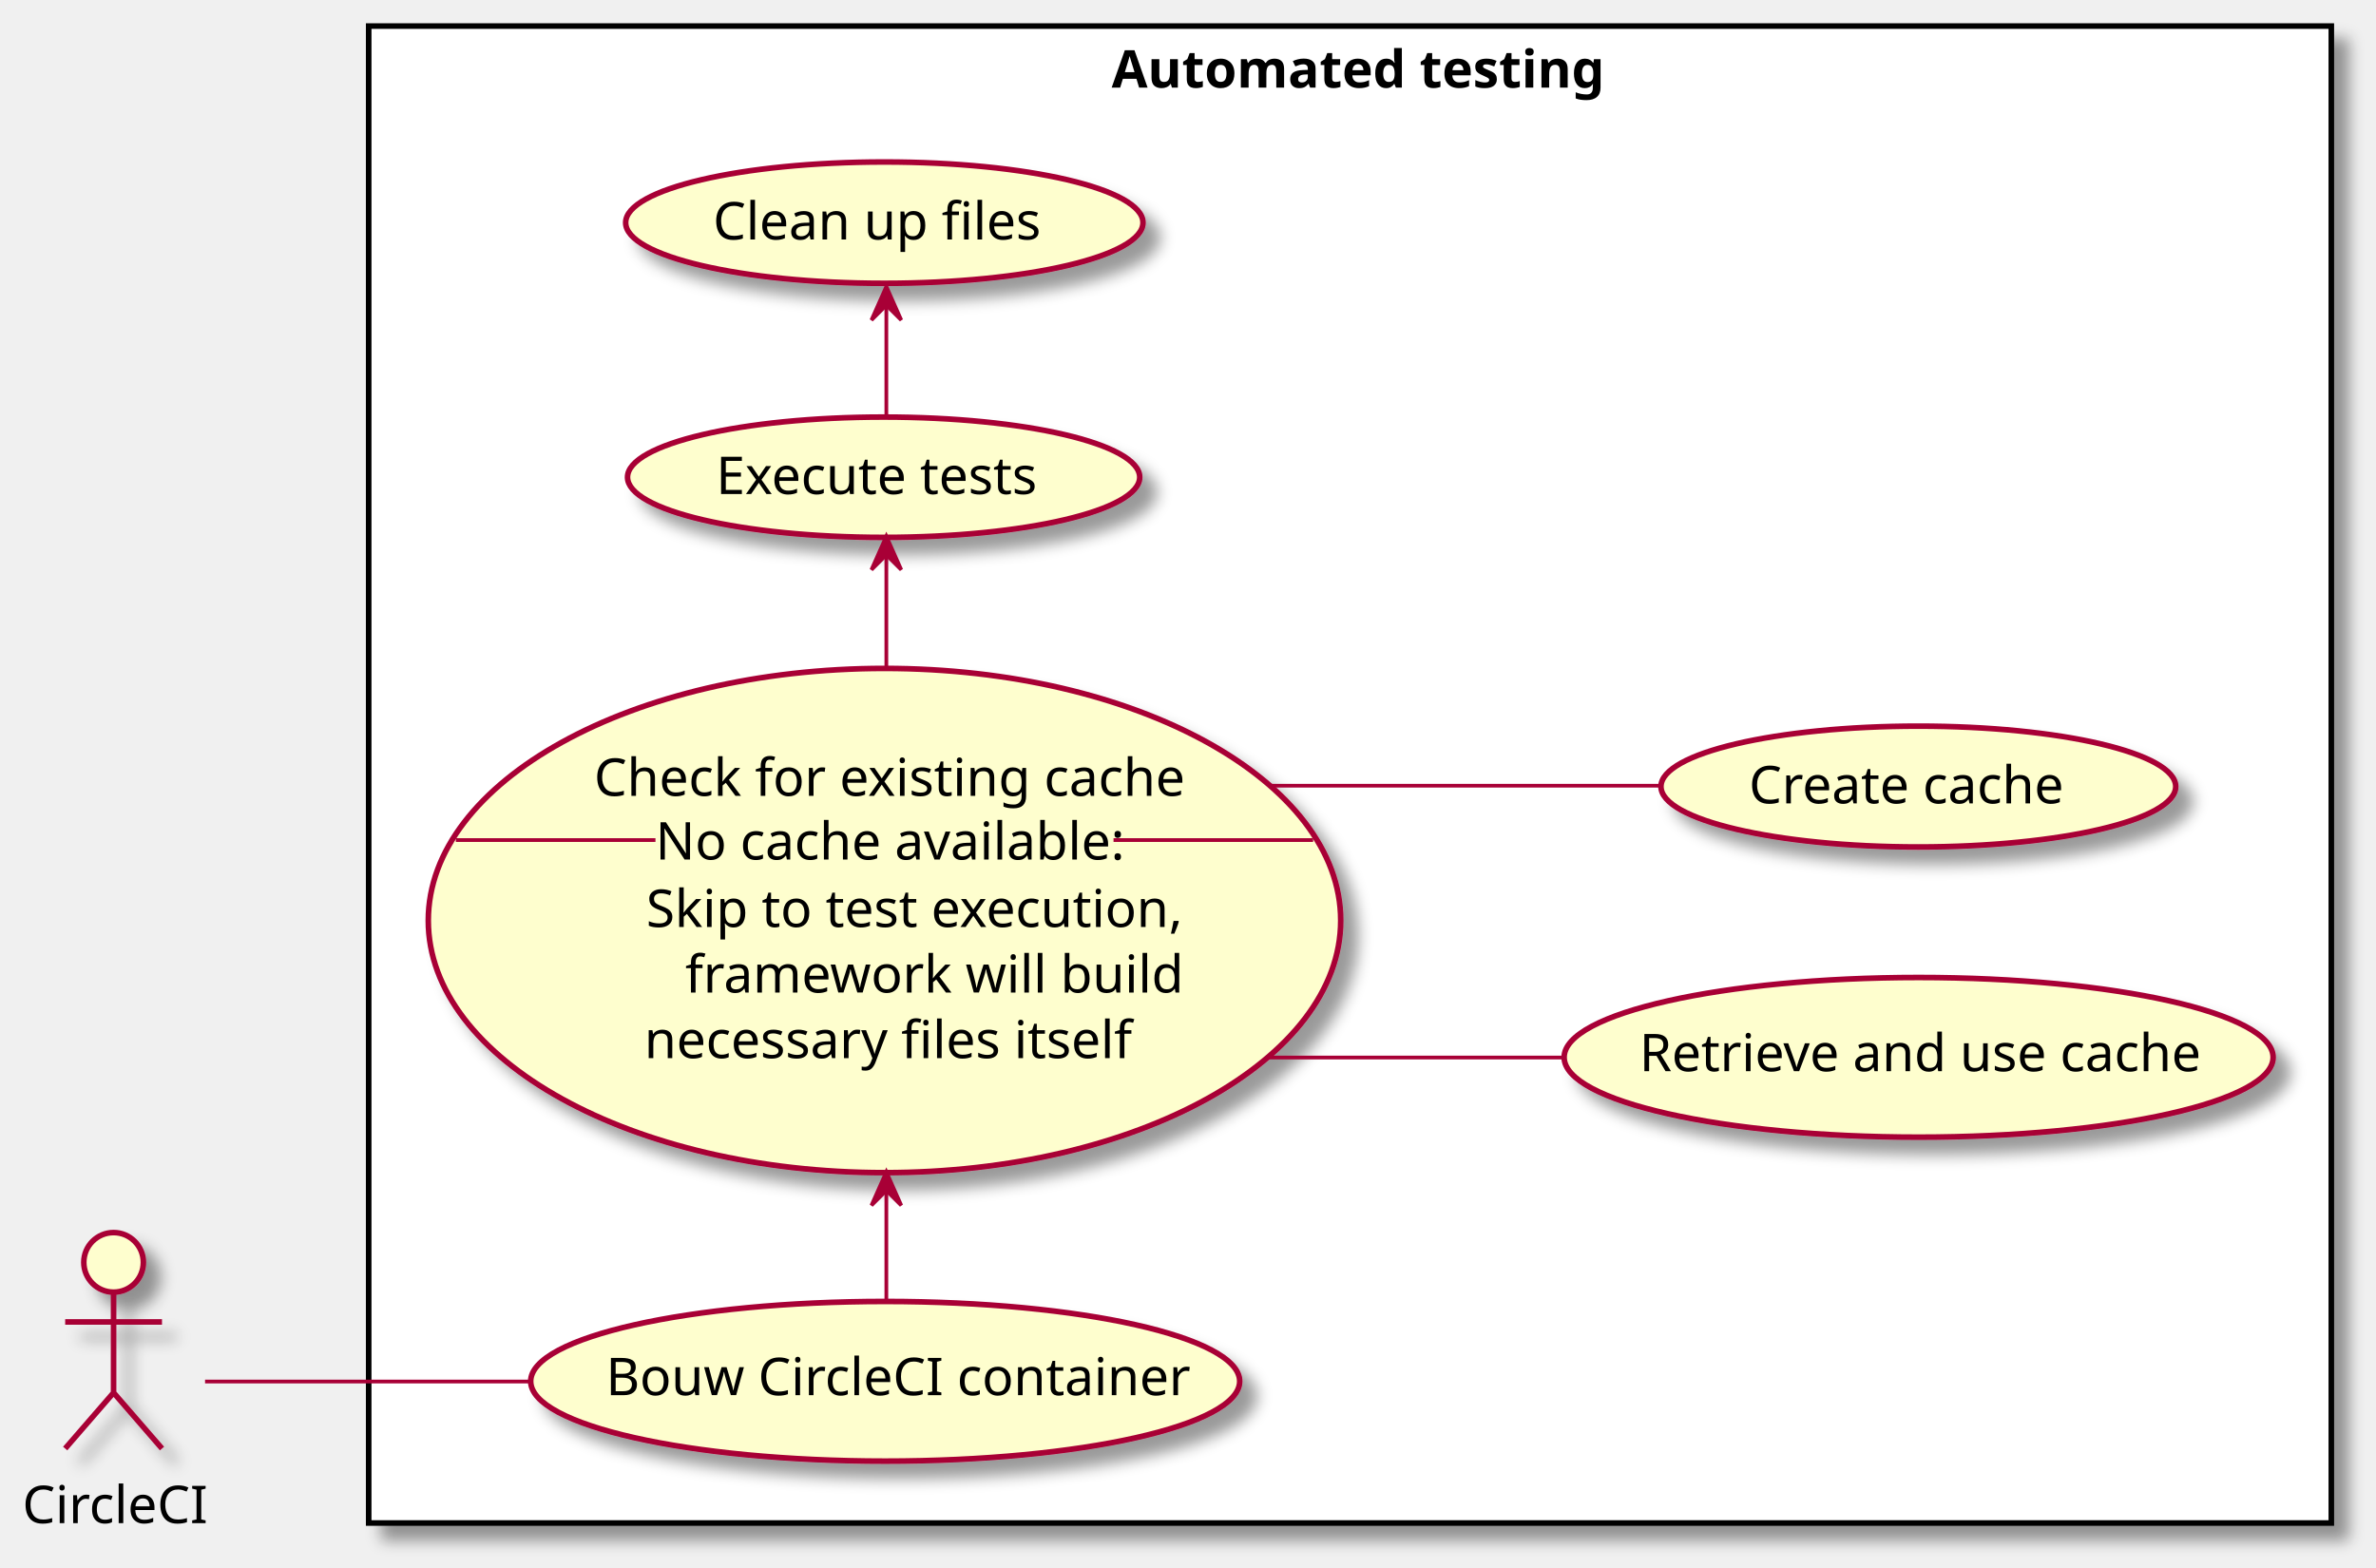
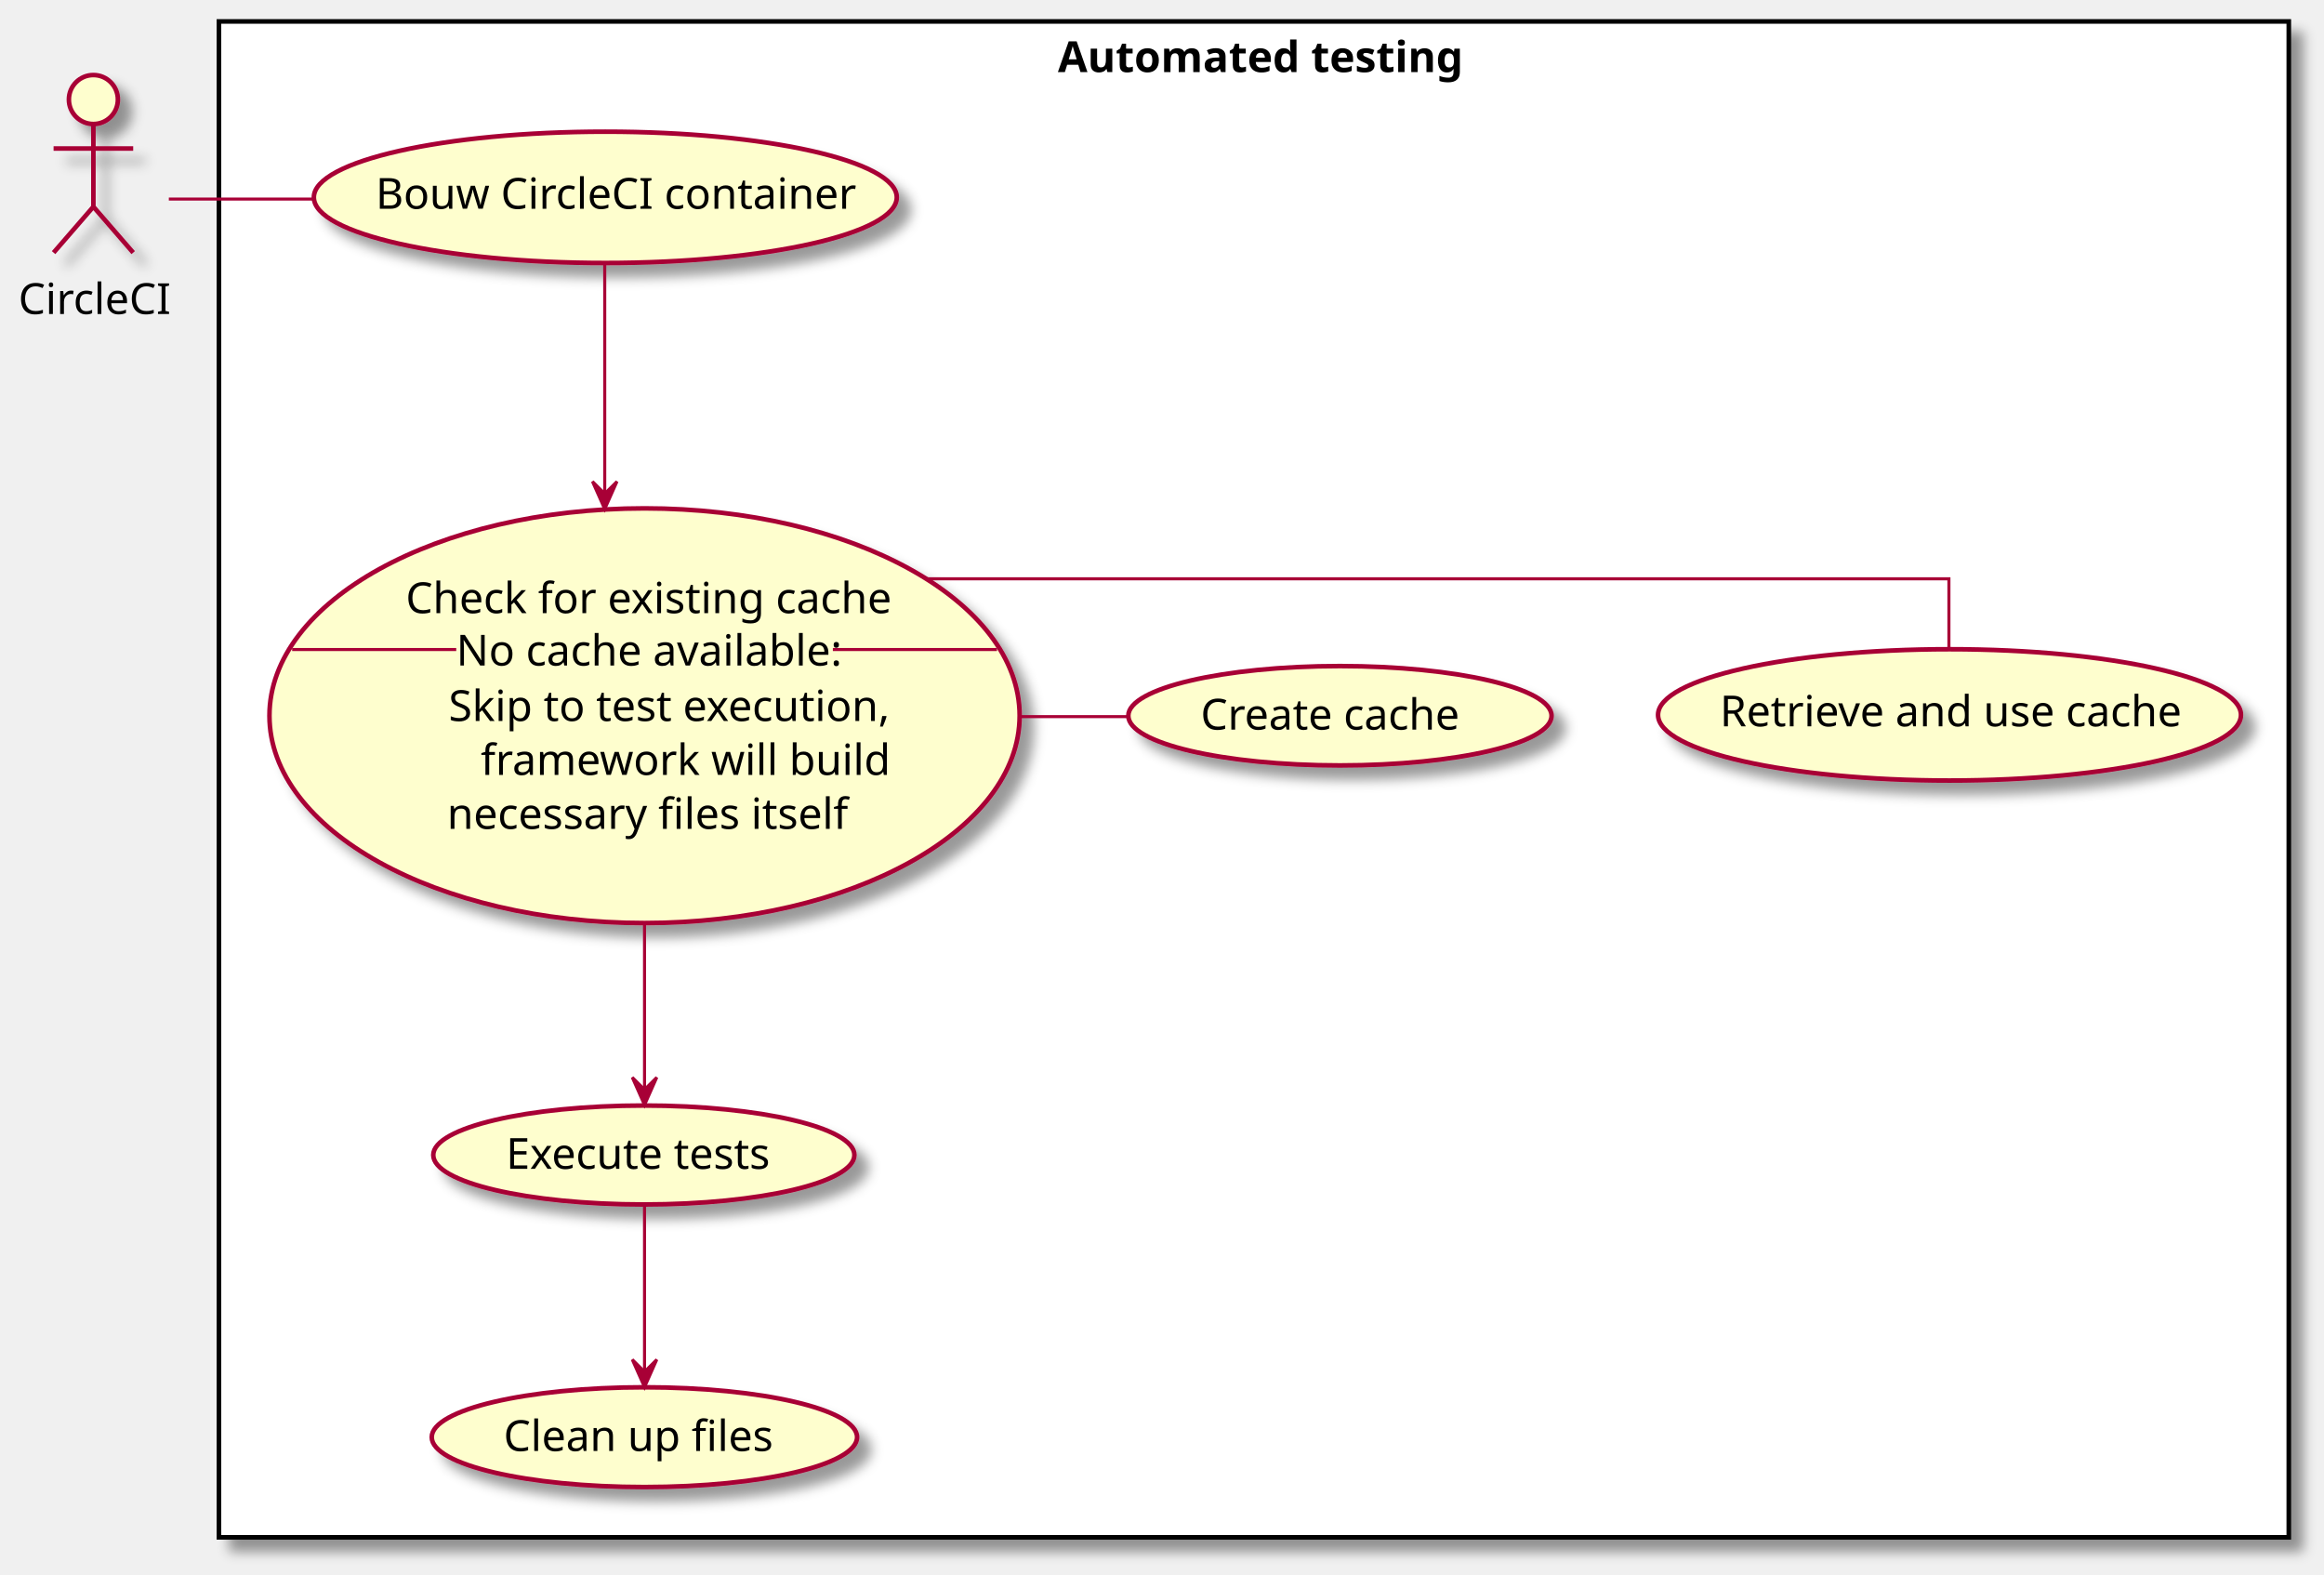
- <svg xmlns="http://www.w3.org/2000/svg" contentScriptType="application/ecmascript" contentStyleType="text/css" height="421px" preserveAspectRatio="none" style="width:638px;height:421px;" version="1.1" viewBox="0 0 638 421" width="638px" zoomAndPan="magnify">
+ <svg xmlns="http://www.w3.org/2000/svg" contentScriptType="application/ecmascript" contentStyleType="text/css" height="514px" preserveAspectRatio="none" style="width:759px;height:514px;" version="1.1" viewBox="0 0 759 514" width="759px" zoomAndPan="magnify">
  <defs>
-     <filter height="300%" id="f1ugce0k7f9a01" width="300%" x="-1" y="-1">
+     <filter height="300%" id="fzqav73s4y0vf" width="300%" x="-1" y="-1">
      <feGaussianBlur result="blurOut" stdDeviation="2.0" />
      <feColorMatrix in="blurOut" result="blurOut2" type="matrix" values="0 0 0 0 0 0 0 0 0 0 0 0 0 0 0 0 0 0 .4 0" />
      <feOffset dx="4.0" dy="4.0" in="blurOut2" result="blurOut3" />
      <feBlend in="SourceGraphic" in2="blurOut3" mode="normal" />
    </filter>
  </defs>
  <g>
-     <rect fill="#FFFFFF" filter="url(#f1ugce0k7f9a01)" height="402" style="stroke:#000000;stroke-width:1.5;" width="527" x="99" y="7" />
-     <text fill="#000000" font-family="sans-serif" font-size="14" font-weight="bold" lengthAdjust="spacing" textLength="128" x="298.5" y="23.533">Automated testing</text>
-     <ellipse cx="237.69" cy="370.938" fill="#FEFECE" filter="url(#f1ugce0k7f9a01)" rx="95.19" ry="21.438" style="stroke:#A80036;stroke-width:1.5;" />
-     <text fill="#000000" font-family="sans-serif" font-size="14" lengthAdjust="spacing" textLength="150" x="162.69" y="374.667">Bouw CircleCI container</text>
-     <ellipse cx="237.503" cy="247.205" fill="#FEFECE" filter="url(#f1ugce0k7f9a01)" rx="122.503" ry="67.705" style="stroke:#A80036;stroke-width:1.5;" />
-     <text fill="#000000" font-family="sans-serif" font-size="14" lengthAdjust="spacing" textLength="154" x="159.503" y="213.715">Check for existing cache</text>
-     <text fill="#000000" font-family="sans-serif" font-size="14" lengthAdjust="spacing" textLength="138" x="173.503" y="248.934">Skip to test execution,</text>
-     <text fill="#000000" font-family="sans-serif" font-size="14" lengthAdjust="spacing" textLength="121" x="184.003" y="266.543">framework will build</text>
-     <text fill="#000000" font-family="sans-serif" font-size="14" lengthAdjust="spacing" textLength="127" x="173.003" y="284.152">necessary files itself</text>
-     <line style="stroke:#A80036;stroke-width:1.0;" x1="122.407" x2="176.003" y1="225.596" y2="225.596" />
-     <text fill="#000000" font-family="sans-serif" font-size="14" lengthAdjust="spacing" textLength="123" x="176.003" y="230.824">No cache available:</text>
-     <line style="stroke:#A80036;stroke-width:1.0;" x1="299.003" x2="352.599" y1="225.596" y2="225.596" />
-     <ellipse cx="515.19" cy="283.938" fill="#FEFECE" filter="url(#f1ugce0k7f9a01)" rx="95.19" ry="21.438" style="stroke:#A80036;stroke-width:1.5;" />
-     <text fill="#000000" font-family="sans-serif" font-size="14" lengthAdjust="spacing" textLength="150" x="440.19" y="287.667">Retrieve and use cache</text>
-     <ellipse cx="237.269" cy="128.154" fill="#FEFECE" filter="url(#f1ugce0k7f9a01)" rx="68.769" ry="16.154" style="stroke:#A80036;stroke-width:1.5;" />
-     <text fill="#000000" font-family="sans-serif" font-size="14" lengthAdjust="spacing" textLength="84" x="192.269" y="132.67">Execute tests</text>
-     <ellipse cx="237.457" cy="59.791" fill="#FEFECE" filter="url(#f1ugce0k7f9a01)" rx="69.457" ry="16.291" style="stroke:#A80036;stroke-width:1.5;" />
-     <text fill="#000000" font-family="sans-serif" font-size="14" lengthAdjust="spacing" textLength="86" x="191.457" y="64.308">Clean up files</text>
-     <ellipse cx="515.112" cy="211.222" fill="#FEFECE" filter="url(#f1ugce0k7f9a01)" rx="69.112" ry="16.222" style="stroke:#A80036;stroke-width:1.5;" />
-     <text fill="#000000" font-family="sans-serif" font-size="14" lengthAdjust="spacing" textLength="85" x="469.612" y="215.739">Create cache</text>
-     <ellipse cx="30.5" cy="339" fill="#FEFECE" filter="url(#f1ugce0k7f9a01)" rx="8" ry="8" style="stroke:#A80036;stroke-width:1.5;" />
-     <path d="M30.5,347 L30.5,374 M17.5,355 L43.5,355 M30.5,374 L17.5,389 M30.5,374 L43.5,389 " fill="none" filter="url(#f1ugce0k7f9a01)" style="stroke:#A80036;stroke-width:1.5;" />
-     <text fill="#000000" font-family="sans-serif" font-size="14" lengthAdjust="spacing" textLength="49" x="6" y="409.033">CircleCI</text>
-     <path d="M55.06,371 C76.8,371 109.98,371 142.11,371 " fill="none" id="CI-start" style="stroke:#A80036;stroke-width:1.0;" />
-     <path d="M238,349.4 C238,349.4 238,319.7 238,319.7 " fill="none" id="start-to-searchcache" style="stroke:#A80036;stroke-width:1.0;" />
-     <polygon fill="#A80036" points="238,314.7,234,323.7,238,319.7,242,323.7,238,314.7" style="stroke:#A80036;stroke-width:1.0;" />
-     <path d="M340.04,284 C366.13,284 394.06,284 419.77,284 " fill="none" id="searchcache-getcache" style="stroke:#A80036;stroke-width:1.0;" />
-     <path d="M341.23,211 C376.17,211 414.29,211 445.9,211 " fill="none" id="searchcache-addcache" style="stroke:#A80036;stroke-width:1.0;" />
-     <path d="M238,179.16 C238,179.16 238,149 238,149 " fill="none" id="searchcache-to-run" style="stroke:#A80036;stroke-width:1.0;" />
-     <polygon fill="#A80036" points="238,144,234,153,238,149,242,153,238,144" style="stroke:#A80036;stroke-width:1.0;" />
-     <path d="M238,111.88 C238,111.88 238,81.95 238,81.95 " fill="none" id="run-to-cleanup" style="stroke:#A80036;stroke-width:1.0;" />
-     <polygon fill="#A80036" points="238,76.95,234,85.95,238,81.95,242,85.95,238,76.95" style="stroke:#A80036;stroke-width:1.0;" />
+     <rect fill="#FFFFFF" filter="url(#fzqav73s4y0vf)" height="495" style="stroke:#000000;stroke-width:1.5;" width="676" x="71.5" y="7" />
+     <text fill="#000000" font-family="sans-serif" font-size="14" font-weight="bold" lengthAdjust="spacing" textLength="128" x="345.5" y="23.533">Automated testing</text>
+     <ellipse cx="197.69" cy="64.438" fill="#FEFECE" filter="url(#fzqav73s4y0vf)" rx="95.19" ry="21.438" style="stroke:#A80036;stroke-width:1.5;" />
+     <text fill="#000000" font-family="sans-serif" font-size="14" lengthAdjust="spacing" textLength="150" x="122.69" y="68.167">Bouw CircleCI container</text>
+     <ellipse cx="210.503" cy="233.705" fill="#FEFECE" filter="url(#fzqav73s4y0vf)" rx="122.503" ry="67.705" style="stroke:#A80036;stroke-width:1.5;" />
+     <text fill="#000000" font-family="sans-serif" font-size="14" lengthAdjust="spacing" textLength="154" x="132.503" y="200.215">Check for existing cache</text>
+     <text fill="#000000" font-family="sans-serif" font-size="14" lengthAdjust="spacing" textLength="138" x="146.503" y="235.434">Skip to test execution,</text>
+     <text fill="#000000" font-family="sans-serif" font-size="14" lengthAdjust="spacing" textLength="121" x="157.003" y="253.043">framework will build</text>
+     <text fill="#000000" font-family="sans-serif" font-size="14" lengthAdjust="spacing" textLength="127" x="146.003" y="270.652">necessary files itself</text>
+     <line style="stroke:#A80036;stroke-width:1.0;" x1="95.407" x2="149.003" y1="212.096" y2="212.096" />
+     <text fill="#000000" font-family="sans-serif" font-size="14" lengthAdjust="spacing" textLength="123" x="149.003" y="217.324">No cache available:</text>
+     <line style="stroke:#A80036;stroke-width:1.0;" x1="272.003" x2="325.599" y1="212.096" y2="212.096" />
+     <ellipse cx="210.269" cy="377.154" fill="#FEFECE" filter="url(#fzqav73s4y0vf)" rx="68.769" ry="16.154" style="stroke:#A80036;stroke-width:1.5;" />
+     <text fill="#000000" font-family="sans-serif" font-size="14" lengthAdjust="spacing" textLength="84" x="165.269" y="381.67">Execute tests</text>
+     <ellipse cx="210.457" cy="469.291" fill="#FEFECE" filter="url(#fzqav73s4y0vf)" rx="69.457" ry="16.291" style="stroke:#A80036;stroke-width:1.5;" />
+     <text fill="#000000" font-family="sans-serif" font-size="14" lengthAdjust="spacing" textLength="86" x="164.457" y="473.808">Clean up files</text>
+     <ellipse cx="437.612" cy="233.722" fill="#FEFECE" filter="url(#fzqav73s4y0vf)" rx="69.112" ry="16.222" style="stroke:#A80036;stroke-width:1.5;" />
+     <text fill="#000000" font-family="sans-serif" font-size="14" lengthAdjust="spacing" textLength="85" x="392.112" y="238.239">Create cache</text>
+     <ellipse cx="636.69" cy="233.438" fill="#FEFECE" filter="url(#fzqav73s4y0vf)" rx="95.19" ry="21.438" style="stroke:#A80036;stroke-width:1.5;" />
+     <text fill="#000000" font-family="sans-serif" font-size="14" lengthAdjust="spacing" textLength="150" x="561.69" y="237.167">Retrieve and use cache</text>
+     <ellipse cx="30.5" cy="32.5" fill="#FEFECE" filter="url(#fzqav73s4y0vf)" rx="8" ry="8" style="stroke:#A80036;stroke-width:1.5;" />
+     <path d="M30.5,40.5 L30.5,67.5 M17.5,48.5 L43.5,48.5 M30.5,67.5 L17.5,82.5 M30.5,67.5 L43.5,82.5 " fill="none" filter="url(#fzqav73s4y0vf)" style="stroke:#A80036;stroke-width:1.5;" />
+     <text fill="#000000" font-family="sans-serif" font-size="14" lengthAdjust="spacing" textLength="49" x="6" y="102.533">CircleCI</text>
+     <path d="M55.14,65 C68.12,65 84.95,65 102.47,65 " fill="none" id="CI-start" style="stroke:#A80036;stroke-width:1.0;" />
+     <path d="M197.5,86.25 C197.5,86.25 197.5,161.23 197.5,161.23 " fill="none" id="start-to-searchcache" style="stroke:#A80036;stroke-width:1.0;" />
+     <polygon fill="#A80036" points="197.5,166.23,201.5,157.23,197.5,161.23,193.5,157.23,197.5,166.23" style="stroke:#A80036;stroke-width:1.0;" />
+     <path d="M302.67,189 C427.93,189 636.5,189 636.5,189 C636.5,189 636.5,200.48 636.5,211.77 " fill="none" id="searchcache-getcache" style="stroke:#A80036;stroke-width:1.0;" />
+     <path d="M333.3,234 C345.31,234 357.19,234 368.38,234 " fill="none" id="searchcache-addcache" style="stroke:#A80036;stroke-width:1.0;" />
+     <path d="M210.5,301.05 C210.5,301.05 210.5,355.81 210.5,355.81 " fill="none" id="searchcache-to-run" style="stroke:#A80036;stroke-width:1.0;" />
+     <polygon fill="#A80036" points="210.5,360.81,214.5,351.81,210.5,355.81,206.5,351.81,210.5,360.81" style="stroke:#A80036;stroke-width:1.0;" />
+     <path d="M210.5,393.11 C210.5,393.11 210.5,447.95 210.5,447.95 " fill="none" id="run-to-cleanup" style="stroke:#A80036;stroke-width:1.0;" />
+     <polygon fill="#A80036" points="210.5,452.95,214.5,443.95,210.5,447.95,206.5,443.95,210.5,452.95" style="stroke:#A80036;stroke-width:1.0;" />
  </g>
</svg>
